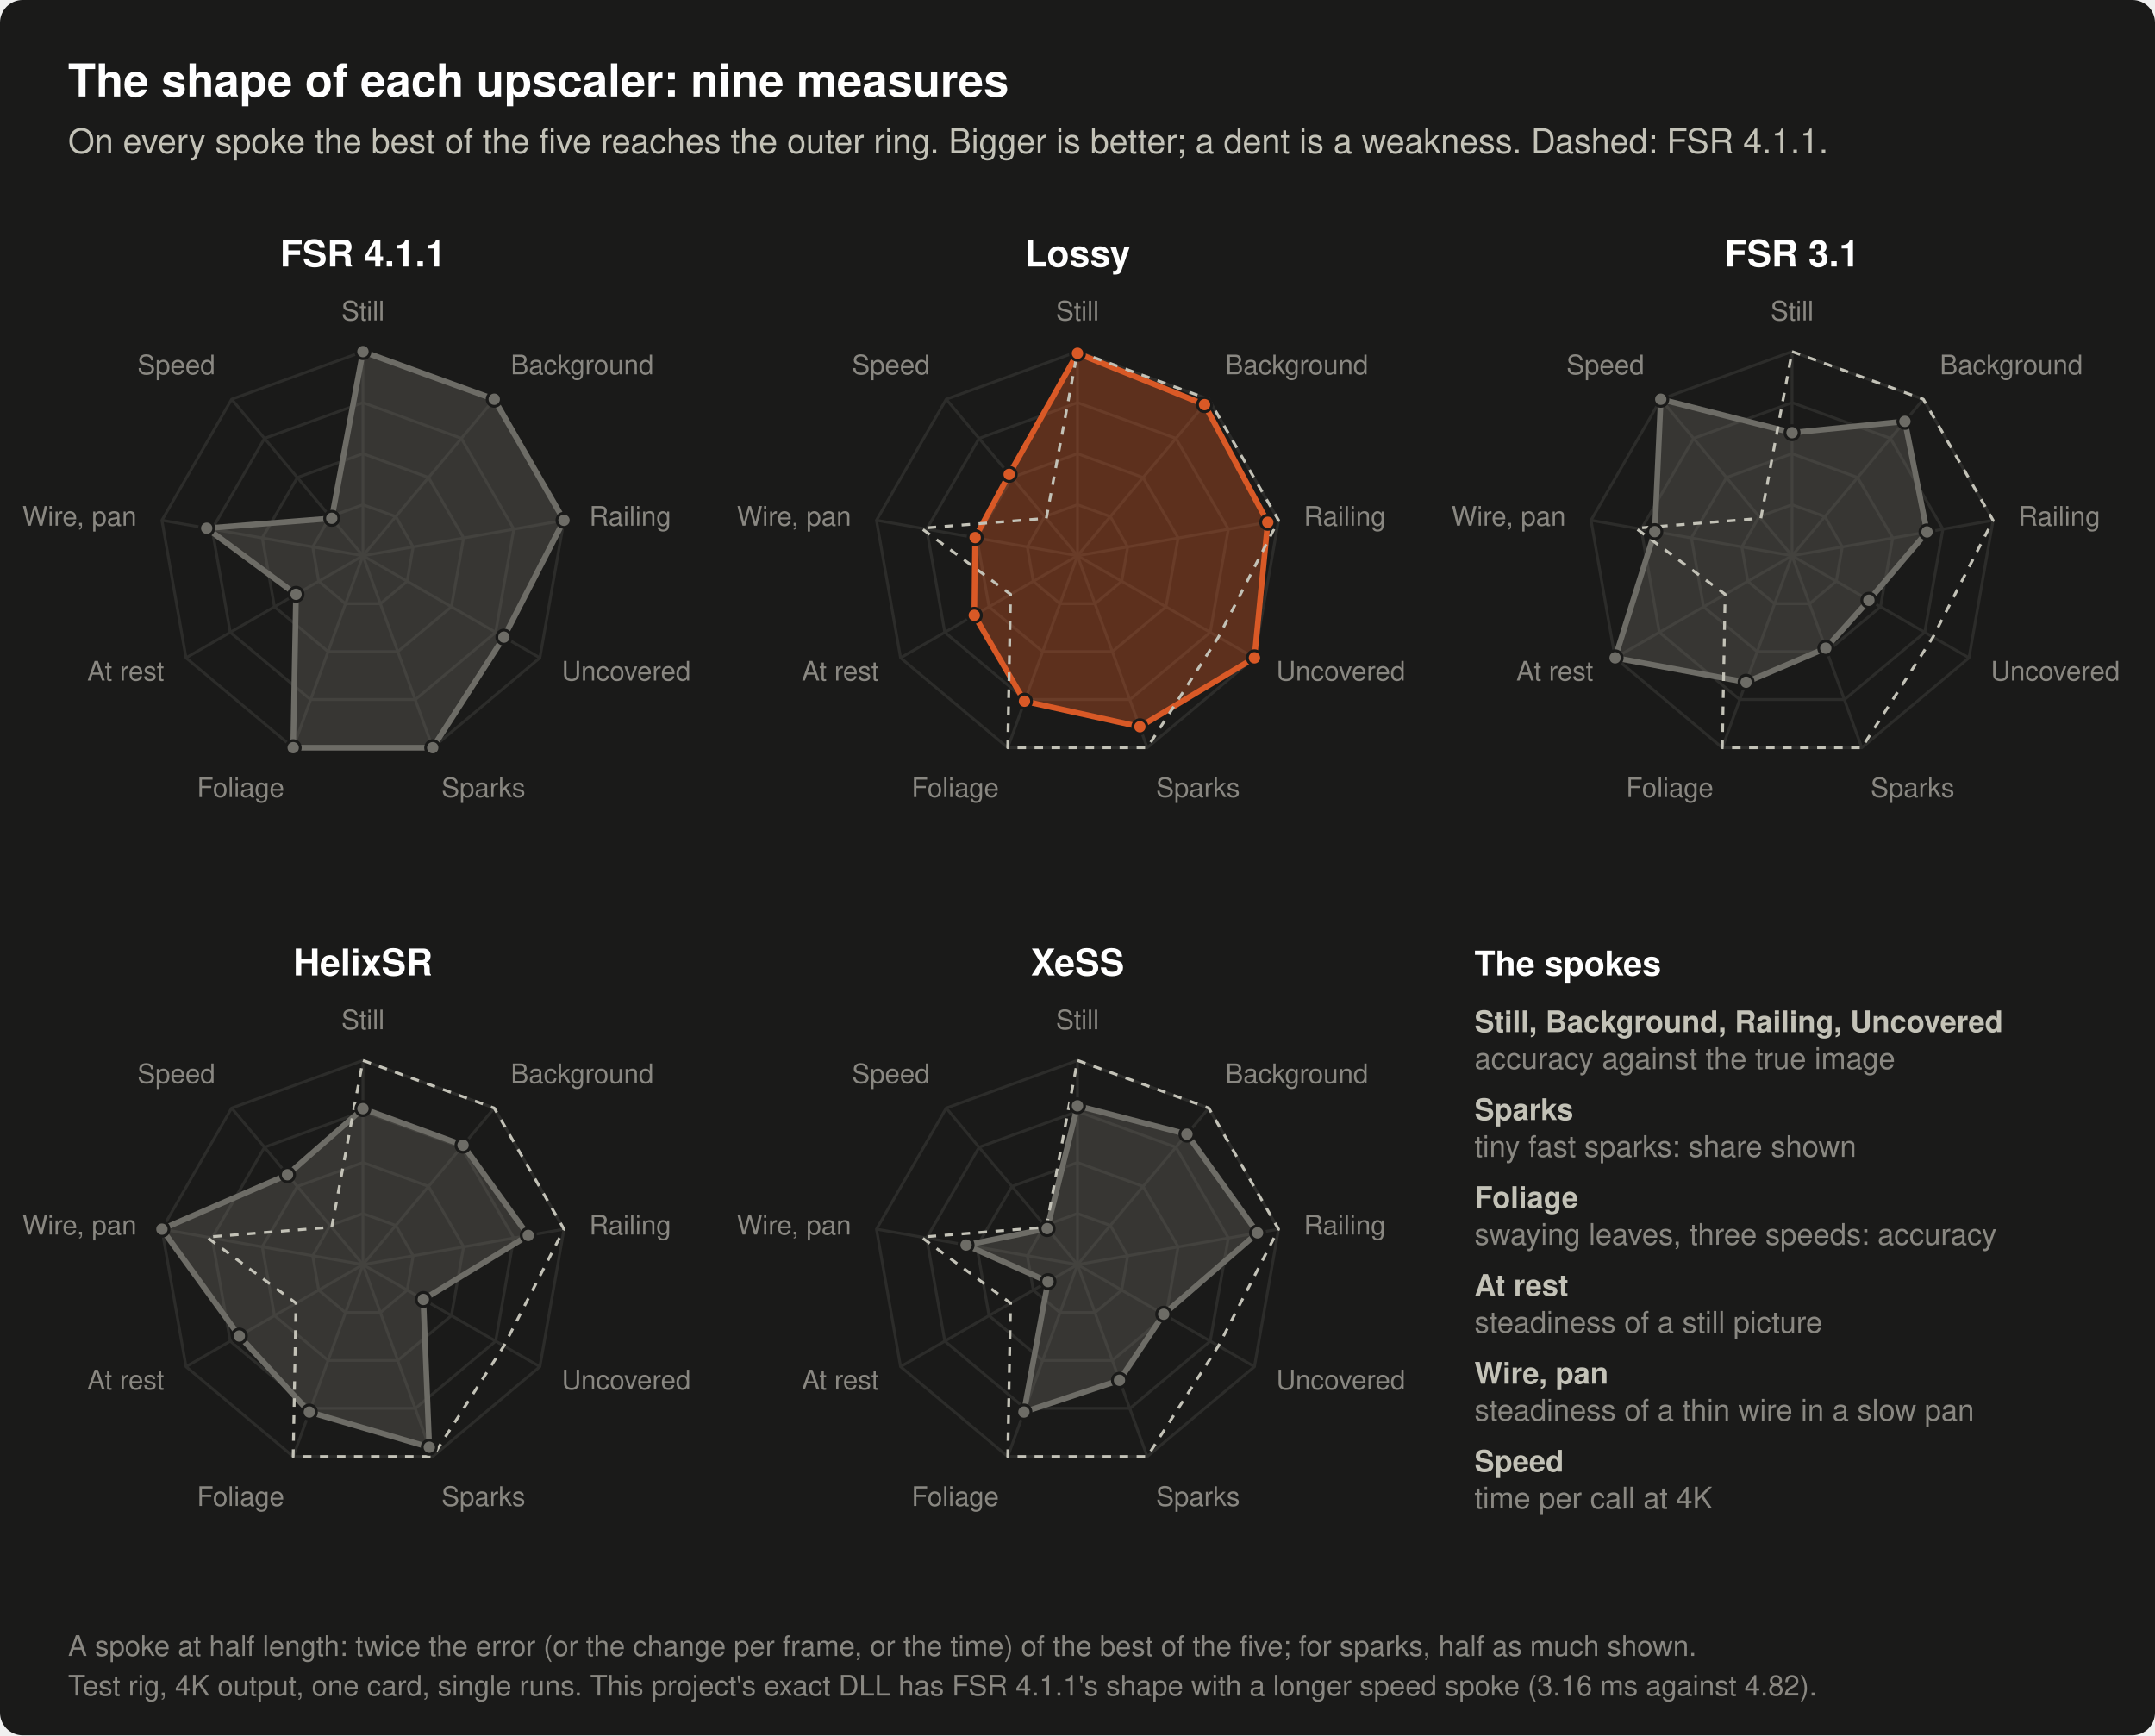
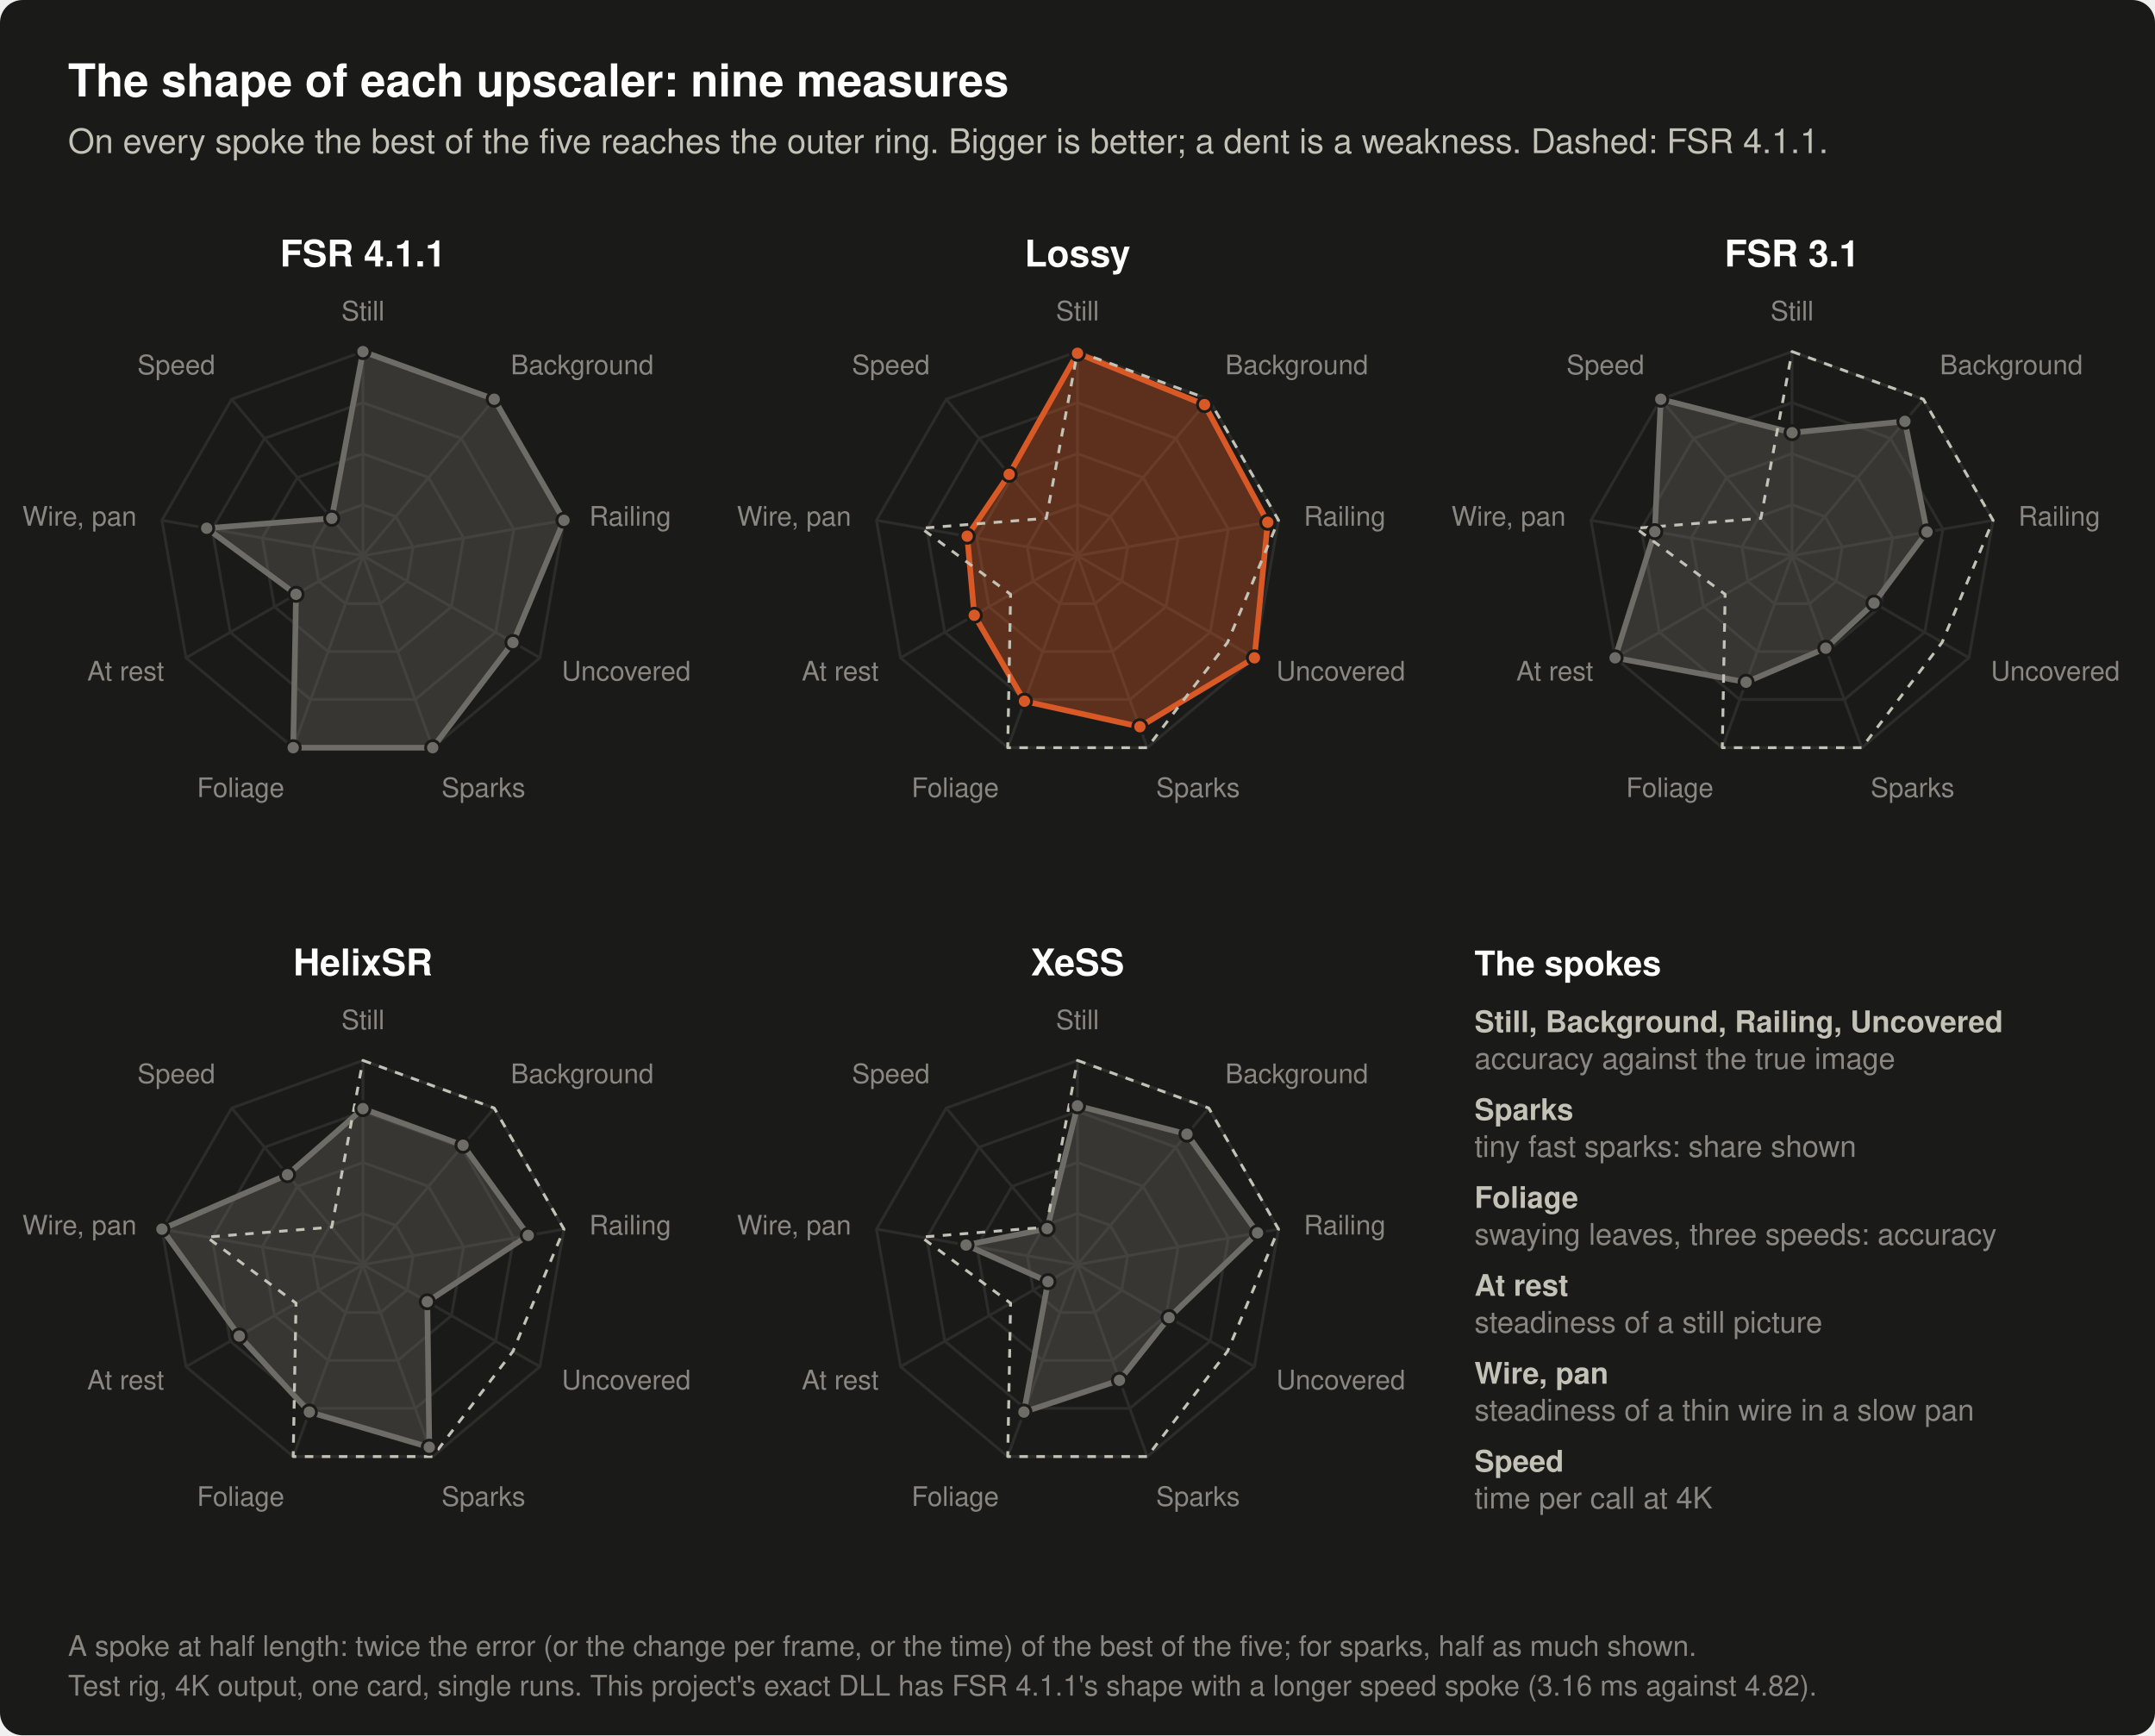
- <svg xmlns="http://www.w3.org/2000/svg" width="760" height="612" viewBox="0 0 760 612" role="img" aria-label="Five radar charts, one per upscaler, each with nine spokes; on every spoke the best of the five reaches the outer ring and the others reach in proportion to it, so a larger shape is better and a dent is a weakness. Still picture: accuracy (dB): FSR 4.1.1 44.33 dB, Lossy 44.26 dB, FSR 3.1 39.94 dB, HelixSR 41.99 dB, XeSS 42.14 dB. Moving background: accuracy (dB): FSR 4.1.1 49.27 dB, Lossy 48.98 dB, FSR 3.1 47.95 dB, HelixSR 46.92 dB, XeSS 47.70 dB. Thin railing in motion: accuracy (dB): FSR 4.1.1 41.82 dB, Lossy 41.34 dB, FSR 3.1 38.36 dB, HelixSR 40.12 dB, XeSS 40.86 dB. Areas a moving object has just uncovered: accuracy (dB): FSR 4.1.1 34.48 dB, Lossy 36.45 dB, FSR 3.1 29.22 dB, HelixSR 27.11 dB, XeSS 30.20 dB. Tiny fast sparks: share of their brightness shown (%): FSR 4.1.1 83%, Lossy 74%, FSR 3.1 40%, HelixSR 79%, XeSS 50%. Leaves swaying without motion vectors, mean of three sway speeds: error (of 255): FSR 4.1.1 11.0, Lossy 14.5, FSR 3.1 16.7, HelixSR 14.3, XeSS 14.3. Still picture: change per frame (of 255): FSR 4.1.1 0.037, Lossy 0.024, FSR 3.1 0.014, HelixSR 0.020, XeSS 0.084. Thin wire under a slow pan: change per frame (of 255): FSR 4.1.1 7.2, Lossy 11.0, FSR 3.1 8.2, HelixSR 5.6, XeSS 10.1. Time per upscale call at 3840x2160 (ms): FSR 4.1.1 4.82 ms, Lossy 2.21 ms, FSR 3.1 1.15 ms, HelixSR 2.00 ms, XeSS 4.99 ms.">
+ <svg xmlns="http://www.w3.org/2000/svg" width="760" height="612" viewBox="0 0 760 612" role="img" aria-label="Five radar charts, one per upscaler, each with nine spokes; on every spoke the best of the five reaches the outer ring and the others reach in proportion to it, so a larger shape is better and a dent is a weakness. Still picture: accuracy (dB): FSR 4.1.1 44.33 dB, Lossy 44.26 dB, FSR 3.1 39.94 dB, HelixSR 41.99 dB, XeSS 42.14 dB. Moving background: accuracy (dB): FSR 4.1.1 49.27 dB, Lossy 48.98 dB, FSR 3.1 47.95 dB, HelixSR 46.92 dB, XeSS 47.70 dB. Thin railing in motion: accuracy (dB): FSR 4.1.1 41.82 dB, Lossy 41.34 dB, FSR 3.1 38.36 dB, HelixSR 40.12 dB, XeSS 40.86 dB. Areas a moving object has just uncovered: accuracy (dB): FSR 4.1.1 34.48 dB, Lossy 35.90 dB, FSR 3.1 29.22 dB, HelixSR 27.11 dB, XeSS 30.20 dB. Tiny fast sparks: share of their brightness shown (%): FSR 4.1.1 83%, Lossy 74%, FSR 3.1 40%, HelixSR 79%, XeSS 50%. Leaves swaying without motion vectors, mean of three sway speeds: error (of 255): FSR 4.1.1 11.0, Lossy 14.5, FSR 3.1 16.7, HelixSR 14.3, XeSS 14.3. Still picture: change per frame (of 255): FSR 4.1.1 0.037, Lossy 0.024, FSR 3.1 0.014, HelixSR 0.020, XeSS 0.084. Thin wire under a slow pan: change per frame (of 255): FSR 4.1.1 7.2, Lossy 10.2, FSR 3.1 8.2, HelixSR 5.6, XeSS 10.1. Time per upscale call at 3840x2160 (ms): FSR 4.1.1 4.82 ms, Lossy 2.21 ms, FSR 3.1 1.15 ms, HelixSR 2.00 ms, XeSS 4.99 ms.">
  <rect x="0.0" y="0.0" width="760.0" height="612.0" rx="8" fill="#1a1a19" />
  <text x="24.0" y="34.0" font-family="-apple-system, 'Segoe UI', Helvetica, Arial, sans-serif" font-size="16" font-weight="600" text-anchor="start" fill="#ffffff">The shape of each upscaler: nine measures</text>
  <text x="24.0" y="54.0" font-family="-apple-system, 'Segoe UI', Helvetica, Arial, sans-serif" font-size="12" text-anchor="start" fill="#c3c2b7">On every spoke the best of the five reaches the outer ring. Bigger is better; a dent is a weakness. Dashed: FSR 4.1.1.</text>
  <text x="128.0" y="94.0" font-family="-apple-system, 'Segoe UI', Helvetica, Arial, sans-serif" font-size="13" font-weight="600" text-anchor="middle" fill="#ffffff">FSR 4.1.1</text>
  <polygon points="128.0,178.0 139.6,182.2 145.7,192.9 143.6,205.0 134.2,212.9 121.8,212.9 112.4,205.0 110.3,192.9 116.4,182.2" fill="none" stroke="#2c2c2a" stroke-width="1" />
  <polygon points="128.0,160.0 151.1,168.4 163.5,189.7 159.2,214.0 140.3,229.8 115.7,229.8 96.8,214.0 92.5,189.7 104.9,168.4" fill="none" stroke="#2c2c2a" stroke-width="1" />
  <polygon points="128.0,142.0 162.7,154.6 181.2,186.6 174.8,223.0 146.5,246.7 109.5,246.7 81.2,223.0 74.8,186.6 93.3,154.6" fill="none" stroke="#2c2c2a" stroke-width="1" />
  <polygon points="128.0,124.0 174.3,140.8 198.9,183.5 190.4,232.0 152.6,263.7 103.4,263.7 65.6,232.0 57.1,183.5 81.7,140.8" fill="none" stroke="#2c2c2a" stroke-width="1" />
  <line x1="128.0" y1="196.0" x2="128.0" y2="124.0" stroke="#2c2c2a" stroke-width="1" />
  <line x1="128.0" y1="196.0" x2="174.3" y2="140.8" stroke="#2c2c2a" stroke-width="1" />
  <line x1="128.0" y1="196.0" x2="198.9" y2="183.5" stroke="#2c2c2a" stroke-width="1" />
  <line x1="128.0" y1="196.0" x2="190.4" y2="232.0" stroke="#2c2c2a" stroke-width="1" />
  <line x1="128.0" y1="196.0" x2="152.6" y2="263.7" stroke="#2c2c2a" stroke-width="1" />
  <line x1="128.0" y1="196.0" x2="103.4" y2="263.7" stroke="#2c2c2a" stroke-width="1" />
  <line x1="128.0" y1="196.0" x2="65.6" y2="232.0" stroke="#2c2c2a" stroke-width="1" />
  <line x1="128.0" y1="196.0" x2="57.1" y2="183.5" stroke="#2c2c2a" stroke-width="1" />
  <line x1="128.0" y1="196.0" x2="81.7" y2="140.8" stroke="#2c2c2a" stroke-width="1" />
-   <polygon points="128.0,124.0 174.3,140.8 198.9,183.5 177.7,224.7 152.6,263.7 103.4,263.7 104.4,209.6 72.9,186.3 117.0,182.8" fill="#6d6c66" fill-opacity="0.35" stroke="#6d6c66" stroke-width="2" stroke-linejoin="round" />
+   <polygon points="128.0,124.0 174.3,140.8 198.9,183.5 180.9,226.6 152.6,263.7 103.4,263.7 104.4,209.6 72.9,186.3 117.0,182.8" fill="#6d6c66" fill-opacity="0.35" stroke="#6d6c66" stroke-width="2" stroke-linejoin="round" />
  <circle cx="128.0" cy="124.0" r="2.5" fill="#6d6c66" stroke="#1a1a19" stroke-width="1" />
  <circle cx="174.3" cy="140.8" r="2.5" fill="#6d6c66" stroke="#1a1a19" stroke-width="1" />
  <circle cx="198.9" cy="183.5" r="2.5" fill="#6d6c66" stroke="#1a1a19" stroke-width="1" />
-   <circle cx="177.7" cy="224.7" r="2.5" fill="#6d6c66" stroke="#1a1a19" stroke-width="1" />
+   <circle cx="180.9" cy="226.6" r="2.5" fill="#6d6c66" stroke="#1a1a19" stroke-width="1" />
  <circle cx="152.6" cy="263.7" r="2.5" fill="#6d6c66" stroke="#1a1a19" stroke-width="1" />
  <circle cx="103.4" cy="263.7" r="2.5" fill="#6d6c66" stroke="#1a1a19" stroke-width="1" />
  <circle cx="104.4" cy="209.6" r="2.5" fill="#6d6c66" stroke="#1a1a19" stroke-width="1" />
  <circle cx="72.9" cy="186.3" r="2.5" fill="#6d6c66" stroke="#1a1a19" stroke-width="1" />
  <circle cx="117.0" cy="182.8" r="2.5" fill="#6d6c66" stroke="#1a1a19" stroke-width="1" />
  <text x="128.0" y="113.0" font-family="-apple-system, 'Segoe UI', Helvetica, Arial, sans-serif" font-size="9.5" text-anchor="middle" fill="#898781">Still</text>
  <text x="180.1" y="132.0" font-family="-apple-system, 'Segoe UI', Helvetica, Arial, sans-serif" font-size="9.5" text-anchor="start" fill="#898781">Background</text>
  <text x="207.8" y="185.4" font-family="-apple-system, 'Segoe UI', Helvetica, Arial, sans-serif" font-size="9.5" text-anchor="start" fill="#898781">Railing</text>
  <text x="198.1" y="240.0" font-family="-apple-system, 'Segoe UI', Helvetica, Arial, sans-serif" font-size="9.5" text-anchor="start" fill="#898781">Uncovered</text>
  <text x="155.7" y="281.1" font-family="-apple-system, 'Segoe UI', Helvetica, Arial, sans-serif" font-size="9.5" text-anchor="start" fill="#898781">Sparks</text>
  <text x="100.3" y="281.1" font-family="-apple-system, 'Segoe UI', Helvetica, Arial, sans-serif" font-size="9.5" text-anchor="end" fill="#898781">Foliage</text>
  <text x="57.9" y="240.0" font-family="-apple-system, 'Segoe UI', Helvetica, Arial, sans-serif" font-size="9.5" text-anchor="end" fill="#898781">At rest</text>
  <text x="48.2" y="185.4" font-family="-apple-system, 'Segoe UI', Helvetica, Arial, sans-serif" font-size="9.5" text-anchor="end" fill="#898781">Wire, pan</text>
  <text x="75.9" y="132.0" font-family="-apple-system, 'Segoe UI', Helvetica, Arial, sans-serif" font-size="9.5" text-anchor="end" fill="#898781">Speed</text>
  <text x="380.0" y="94.0" font-family="-apple-system, 'Segoe UI', Helvetica, Arial, sans-serif" font-size="13" font-weight="600" text-anchor="middle" fill="#ffffff">Lossy</text>
  <polygon points="380.0,178.0 391.6,182.2 397.7,192.9 395.6,205.0 386.2,212.9 373.8,212.9 364.4,205.0 362.3,192.9 368.4,182.2" fill="none" stroke="#2c2c2a" stroke-width="1" />
  <polygon points="380.0,160.0 403.1,168.4 415.5,189.7 411.2,214.0 392.3,229.8 367.7,229.8 348.8,214.0 344.5,189.7 356.9,168.4" fill="none" stroke="#2c2c2a" stroke-width="1" />
  <polygon points="380.0,142.0 414.7,154.6 433.2,186.6 426.8,223.0 398.5,246.7 361.5,246.7 333.2,223.0 326.8,186.6 345.3,154.6" fill="none" stroke="#2c2c2a" stroke-width="1" />
  <polygon points="380.0,124.0 426.3,140.8 450.9,183.5 442.4,232.0 404.6,263.7 355.4,263.7 317.6,232.0 309.1,183.5 333.7,140.8" fill="none" stroke="#2c2c2a" stroke-width="1" />
  <line x1="380.0" y1="196.0" x2="380.0" y2="124.0" stroke="#2c2c2a" stroke-width="1" />
  <line x1="380.0" y1="196.0" x2="426.3" y2="140.8" stroke="#2c2c2a" stroke-width="1" />
  <line x1="380.0" y1="196.0" x2="450.9" y2="183.5" stroke="#2c2c2a" stroke-width="1" />
  <line x1="380.0" y1="196.0" x2="442.4" y2="232.0" stroke="#2c2c2a" stroke-width="1" />
  <line x1="380.0" y1="196.0" x2="404.6" y2="263.7" stroke="#2c2c2a" stroke-width="1" />
  <line x1="380.0" y1="196.0" x2="355.4" y2="263.7" stroke="#2c2c2a" stroke-width="1" />
  <line x1="380.0" y1="196.0" x2="317.6" y2="232.0" stroke="#2c2c2a" stroke-width="1" />
  <line x1="380.0" y1="196.0" x2="309.1" y2="183.5" stroke="#2c2c2a" stroke-width="1" />
  <line x1="380.0" y1="196.0" x2="333.7" y2="140.8" stroke="#2c2c2a" stroke-width="1" />
-   <polygon points="380.0,124.6 424.8,142.7 447.1,184.2 442.4,232.0 402.0,256.3 361.3,247.3 343.6,217.0 343.9,189.6 355.9,167.3" fill="#d95926" fill-opacity="0.35" stroke="#d95926" stroke-width="2" stroke-linejoin="round" />
-   <polygon points="380.0,124.0 426.3,140.8 450.9,183.5 429.7,224.7 404.6,263.7 355.4,263.7 356.4,209.6 324.9,186.3 369.0,182.8" fill="none" stroke="#c3c2b7" stroke-width="1" stroke-dasharray="3 3" stroke-linejoin="round" />
+   <polygon points="380.0,124.6 424.8,142.7 447.1,184.2 442.4,232.0 402.0,256.3 361.3,247.3 343.6,217.0 341.1,189.1 355.9,167.3" fill="#d95926" fill-opacity="0.35" stroke="#d95926" stroke-width="2" stroke-linejoin="round" />
+   <polygon points="380.0,124.0 426.3,140.8 450.9,183.5 432.9,226.6 404.6,263.7 355.4,263.7 356.4,209.6 324.9,186.3 369.0,182.8" fill="none" stroke="#c3c2b7" stroke-width="1" stroke-dasharray="3 3" stroke-linejoin="round" />
  <circle cx="380.0" cy="124.6" r="2.5" fill="#d95926" stroke="#1a1a19" stroke-width="1" />
  <circle cx="424.8" cy="142.7" r="2.5" fill="#d95926" stroke="#1a1a19" stroke-width="1" />
  <circle cx="447.1" cy="184.2" r="2.5" fill="#d95926" stroke="#1a1a19" stroke-width="1" />
  <circle cx="442.4" cy="232.0" r="2.5" fill="#d95926" stroke="#1a1a19" stroke-width="1" />
  <circle cx="402.0" cy="256.3" r="2.5" fill="#d95926" stroke="#1a1a19" stroke-width="1" />
  <circle cx="361.3" cy="247.3" r="2.5" fill="#d95926" stroke="#1a1a19" stroke-width="1" />
  <circle cx="343.6" cy="217.0" r="2.5" fill="#d95926" stroke="#1a1a19" stroke-width="1" />
-   <circle cx="343.9" cy="189.6" r="2.5" fill="#d95926" stroke="#1a1a19" stroke-width="1" />
+   <circle cx="341.1" cy="189.1" r="2.5" fill="#d95926" stroke="#1a1a19" stroke-width="1" />
  <circle cx="355.9" cy="167.3" r="2.5" fill="#d95926" stroke="#1a1a19" stroke-width="1" />
  <text x="380.0" y="113.0" font-family="-apple-system, 'Segoe UI', Helvetica, Arial, sans-serif" font-size="9.5" text-anchor="middle" fill="#898781">Still</text>
  <text x="432.1" y="132.0" font-family="-apple-system, 'Segoe UI', Helvetica, Arial, sans-serif" font-size="9.5" text-anchor="start" fill="#898781">Background</text>
  <text x="459.8" y="185.4" font-family="-apple-system, 'Segoe UI', Helvetica, Arial, sans-serif" font-size="9.5" text-anchor="start" fill="#898781">Railing</text>
  <text x="450.1" y="240.0" font-family="-apple-system, 'Segoe UI', Helvetica, Arial, sans-serif" font-size="9.5" text-anchor="start" fill="#898781">Uncovered</text>
  <text x="407.7" y="281.1" font-family="-apple-system, 'Segoe UI', Helvetica, Arial, sans-serif" font-size="9.5" text-anchor="start" fill="#898781">Sparks</text>
  <text x="352.3" y="281.1" font-family="-apple-system, 'Segoe UI', Helvetica, Arial, sans-serif" font-size="9.5" text-anchor="end" fill="#898781">Foliage</text>
  <text x="309.9" y="240.0" font-family="-apple-system, 'Segoe UI', Helvetica, Arial, sans-serif" font-size="9.5" text-anchor="end" fill="#898781">At rest</text>
  <text x="300.2" y="185.4" font-family="-apple-system, 'Segoe UI', Helvetica, Arial, sans-serif" font-size="9.5" text-anchor="end" fill="#898781">Wire, pan</text>
  <text x="327.9" y="132.0" font-family="-apple-system, 'Segoe UI', Helvetica, Arial, sans-serif" font-size="9.5" text-anchor="end" fill="#898781">Speed</text>
  <text x="632.0" y="94.0" font-family="-apple-system, 'Segoe UI', Helvetica, Arial, sans-serif" font-size="13" font-weight="600" text-anchor="middle" fill="#ffffff">FSR 3.1</text>
  <polygon points="632.0,178.0 643.6,182.2 649.7,192.9 647.6,205.0 638.2,212.9 625.8,212.9 616.4,205.0 614.3,192.9 620.4,182.2" fill="none" stroke="#2c2c2a" stroke-width="1" />
  <polygon points="632.0,160.0 655.1,168.4 667.5,189.7 663.2,214.0 644.3,229.8 619.7,229.8 600.8,214.0 596.5,189.7 608.9,168.4" fill="none" stroke="#2c2c2a" stroke-width="1" />
  <polygon points="632.0,142.0 666.7,154.6 685.2,186.6 678.8,223.0 650.5,246.7 613.5,246.7 585.2,223.0 578.8,186.6 597.3,154.6" fill="none" stroke="#2c2c2a" stroke-width="1" />
  <polygon points="632.0,124.0 678.3,140.8 702.9,183.5 694.4,232.0 656.6,263.7 607.4,263.7 569.6,232.0 561.1,183.5 585.7,140.8" fill="none" stroke="#2c2c2a" stroke-width="1" />
  <line x1="632.0" y1="196.0" x2="632.0" y2="124.0" stroke="#2c2c2a" stroke-width="1" />
  <line x1="632.0" y1="196.0" x2="678.3" y2="140.8" stroke="#2c2c2a" stroke-width="1" />
  <line x1="632.0" y1="196.0" x2="702.9" y2="183.5" stroke="#2c2c2a" stroke-width="1" />
  <line x1="632.0" y1="196.0" x2="694.4" y2="232.0" stroke="#2c2c2a" stroke-width="1" />
  <line x1="632.0" y1="196.0" x2="656.6" y2="263.7" stroke="#2c2c2a" stroke-width="1" />
  <line x1="632.0" y1="196.0" x2="607.4" y2="263.7" stroke="#2c2c2a" stroke-width="1" />
  <line x1="632.0" y1="196.0" x2="569.6" y2="232.0" stroke="#2c2c2a" stroke-width="1" />
  <line x1="632.0" y1="196.0" x2="561.1" y2="183.5" stroke="#2c2c2a" stroke-width="1" />
  <line x1="632.0" y1="196.0" x2="585.7" y2="140.8" stroke="#2c2c2a" stroke-width="1" />
-   <polygon points="632.0,152.6 671.8,148.6 679.6,187.6 659.1,211.7 643.9,228.6 615.8,240.6 569.6,232.0 583.6,187.5 585.7,140.8" fill="#6d6c66" fill-opacity="0.35" stroke="#6d6c66" stroke-width="2" stroke-linejoin="round" />
-   <polygon points="632.0,124.0 678.3,140.8 702.9,183.5 681.7,224.7 656.6,263.7 607.4,263.7 608.4,209.6 576.9,186.3 621.0,182.8" fill="none" stroke="#c3c2b7" stroke-width="1" stroke-dasharray="3 3" stroke-linejoin="round" />
+   <polygon points="632.0,152.6 671.8,148.6 679.6,187.6 660.9,212.7 643.9,228.6 615.8,240.6 569.6,232.0 583.6,187.5 585.7,140.8" fill="#6d6c66" fill-opacity="0.35" stroke="#6d6c66" stroke-width="2" stroke-linejoin="round" />
+   <polygon points="632.0,124.0 678.3,140.8 702.9,183.5 684.9,226.6 656.6,263.7 607.4,263.7 608.4,209.6 576.9,186.3 621.0,182.8" fill="none" stroke="#c3c2b7" stroke-width="1" stroke-dasharray="3 3" stroke-linejoin="round" />
  <circle cx="632.0" cy="152.6" r="2.5" fill="#6d6c66" stroke="#1a1a19" stroke-width="1" />
  <circle cx="671.8" cy="148.6" r="2.5" fill="#6d6c66" stroke="#1a1a19" stroke-width="1" />
  <circle cx="679.6" cy="187.6" r="2.5" fill="#6d6c66" stroke="#1a1a19" stroke-width="1" />
-   <circle cx="659.1" cy="211.7" r="2.5" fill="#6d6c66" stroke="#1a1a19" stroke-width="1" />
+   <circle cx="660.9" cy="212.7" r="2.5" fill="#6d6c66" stroke="#1a1a19" stroke-width="1" />
  <circle cx="643.9" cy="228.6" r="2.5" fill="#6d6c66" stroke="#1a1a19" stroke-width="1" />
  <circle cx="615.8" cy="240.6" r="2.5" fill="#6d6c66" stroke="#1a1a19" stroke-width="1" />
  <circle cx="569.6" cy="232.0" r="2.5" fill="#6d6c66" stroke="#1a1a19" stroke-width="1" />
  <circle cx="583.6" cy="187.5" r="2.5" fill="#6d6c66" stroke="#1a1a19" stroke-width="1" />
  <circle cx="585.7" cy="140.8" r="2.5" fill="#6d6c66" stroke="#1a1a19" stroke-width="1" />
  <text x="632.0" y="113.0" font-family="-apple-system, 'Segoe UI', Helvetica, Arial, sans-serif" font-size="9.5" text-anchor="middle" fill="#898781">Still</text>
  <text x="684.1" y="132.0" font-family="-apple-system, 'Segoe UI', Helvetica, Arial, sans-serif" font-size="9.5" text-anchor="start" fill="#898781">Background</text>
  <text x="711.8" y="185.4" font-family="-apple-system, 'Segoe UI', Helvetica, Arial, sans-serif" font-size="9.5" text-anchor="start" fill="#898781">Railing</text>
  <text x="702.1" y="240.0" font-family="-apple-system, 'Segoe UI', Helvetica, Arial, sans-serif" font-size="9.5" text-anchor="start" fill="#898781">Uncovered</text>
  <text x="659.7" y="281.1" font-family="-apple-system, 'Segoe UI', Helvetica, Arial, sans-serif" font-size="9.5" text-anchor="start" fill="#898781">Sparks</text>
  <text x="604.3" y="281.1" font-family="-apple-system, 'Segoe UI', Helvetica, Arial, sans-serif" font-size="9.5" text-anchor="end" fill="#898781">Foliage</text>
  <text x="561.9" y="240.0" font-family="-apple-system, 'Segoe UI', Helvetica, Arial, sans-serif" font-size="9.5" text-anchor="end" fill="#898781">At rest</text>
  <text x="552.2" y="185.4" font-family="-apple-system, 'Segoe UI', Helvetica, Arial, sans-serif" font-size="9.5" text-anchor="end" fill="#898781">Wire, pan</text>
  <text x="579.9" y="132.0" font-family="-apple-system, 'Segoe UI', Helvetica, Arial, sans-serif" font-size="9.5" text-anchor="end" fill="#898781">Speed</text>
  <text x="128.0" y="344.0" font-family="-apple-system, 'Segoe UI', Helvetica, Arial, sans-serif" font-size="13" font-weight="600" text-anchor="middle" fill="#ffffff">HelixSR</text>
  <polygon points="128.0,428.0 139.6,432.2 145.7,442.9 143.6,455.0 134.2,462.9 121.8,462.9 112.4,455.0 110.3,442.9 116.4,432.2" fill="none" stroke="#2c2c2a" stroke-width="1" />
  <polygon points="128.0,410.0 151.1,418.4 163.5,439.7 159.2,464.0 140.3,479.8 115.7,479.8 96.8,464.0 92.5,439.7 104.9,418.4" fill="none" stroke="#2c2c2a" stroke-width="1" />
  <polygon points="128.0,392.0 162.7,404.6 181.2,436.6 174.8,473.0 146.5,496.7 109.5,496.7 81.2,473.0 74.8,436.6 93.3,404.6" fill="none" stroke="#2c2c2a" stroke-width="1" />
  <polygon points="128.0,374.0 174.3,390.8 198.9,433.5 190.4,482.0 152.6,513.7 103.4,513.7 65.6,482.0 57.1,433.5 81.7,390.8" fill="none" stroke="#2c2c2a" stroke-width="1" />
  <line x1="128.0" y1="446.0" x2="128.0" y2="374.0" stroke="#2c2c2a" stroke-width="1" />
  <line x1="128.0" y1="446.0" x2="174.3" y2="390.8" stroke="#2c2c2a" stroke-width="1" />
  <line x1="128.0" y1="446.0" x2="198.9" y2="433.5" stroke="#2c2c2a" stroke-width="1" />
  <line x1="128.0" y1="446.0" x2="190.4" y2="482.0" stroke="#2c2c2a" stroke-width="1" />
  <line x1="128.0" y1="446.0" x2="152.6" y2="513.7" stroke="#2c2c2a" stroke-width="1" />
  <line x1="128.0" y1="446.0" x2="103.4" y2="513.7" stroke="#2c2c2a" stroke-width="1" />
  <line x1="128.0" y1="446.0" x2="65.6" y2="482.0" stroke="#2c2c2a" stroke-width="1" />
  <line x1="128.0" y1="446.0" x2="57.1" y2="433.5" stroke="#2c2c2a" stroke-width="1" />
  <line x1="128.0" y1="446.0" x2="81.7" y2="390.8" stroke="#2c2c2a" stroke-width="1" />
-   <polygon points="128.0,391.0 163.3,403.9 186.3,435.7 149.3,458.3 151.4,510.4 109.1,498.0 84.4,471.2 57.1,433.5 101.4,414.3" fill="#6d6c66" fill-opacity="0.35" stroke="#6d6c66" stroke-width="2" stroke-linejoin="round" />
-   <polygon points="128.0,374.0 174.3,390.8 198.9,433.5 177.7,474.7 152.6,513.7 103.4,513.7 104.4,459.6 72.9,436.3 117.0,432.8" fill="none" stroke="#c3c2b7" stroke-width="1" stroke-dasharray="3 3" stroke-linejoin="round" />
+   <polygon points="128.0,391.0 163.3,403.9 186.3,435.7 150.7,459.1 151.4,510.4 109.1,498.0 84.4,471.2 57.1,433.5 101.4,414.3" fill="#6d6c66" fill-opacity="0.35" stroke="#6d6c66" stroke-width="2" stroke-linejoin="round" />
+   <polygon points="128.0,374.0 174.3,390.8 198.9,433.5 180.9,476.6 152.6,513.7 103.4,513.7 104.4,459.6 72.9,436.3 117.0,432.8" fill="none" stroke="#c3c2b7" stroke-width="1" stroke-dasharray="3 3" stroke-linejoin="round" />
  <circle cx="128.0" cy="391.0" r="2.5" fill="#6d6c66" stroke="#1a1a19" stroke-width="1" />
  <circle cx="163.3" cy="403.9" r="2.5" fill="#6d6c66" stroke="#1a1a19" stroke-width="1" />
  <circle cx="186.3" cy="435.7" r="2.5" fill="#6d6c66" stroke="#1a1a19" stroke-width="1" />
-   <circle cx="149.3" cy="458.3" r="2.5" fill="#6d6c66" stroke="#1a1a19" stroke-width="1" />
+   <circle cx="150.7" cy="459.1" r="2.5" fill="#6d6c66" stroke="#1a1a19" stroke-width="1" />
  <circle cx="151.4" cy="510.4" r="2.5" fill="#6d6c66" stroke="#1a1a19" stroke-width="1" />
  <circle cx="109.1" cy="498.0" r="2.5" fill="#6d6c66" stroke="#1a1a19" stroke-width="1" />
  <circle cx="84.4" cy="471.2" r="2.5" fill="#6d6c66" stroke="#1a1a19" stroke-width="1" />
  <circle cx="57.1" cy="433.5" r="2.5" fill="#6d6c66" stroke="#1a1a19" stroke-width="1" />
  <circle cx="101.4" cy="414.3" r="2.5" fill="#6d6c66" stroke="#1a1a19" stroke-width="1" />
  <text x="128.0" y="363.0" font-family="-apple-system, 'Segoe UI', Helvetica, Arial, sans-serif" font-size="9.5" text-anchor="middle" fill="#898781">Still</text>
  <text x="180.1" y="382.0" font-family="-apple-system, 'Segoe UI', Helvetica, Arial, sans-serif" font-size="9.5" text-anchor="start" fill="#898781">Background</text>
  <text x="207.8" y="435.4" font-family="-apple-system, 'Segoe UI', Helvetica, Arial, sans-serif" font-size="9.5" text-anchor="start" fill="#898781">Railing</text>
  <text x="198.1" y="490.0" font-family="-apple-system, 'Segoe UI', Helvetica, Arial, sans-serif" font-size="9.5" text-anchor="start" fill="#898781">Uncovered</text>
  <text x="155.7" y="531.1" font-family="-apple-system, 'Segoe UI', Helvetica, Arial, sans-serif" font-size="9.5" text-anchor="start" fill="#898781">Sparks</text>
  <text x="100.3" y="531.1" font-family="-apple-system, 'Segoe UI', Helvetica, Arial, sans-serif" font-size="9.5" text-anchor="end" fill="#898781">Foliage</text>
  <text x="57.9" y="490.0" font-family="-apple-system, 'Segoe UI', Helvetica, Arial, sans-serif" font-size="9.5" text-anchor="end" fill="#898781">At rest</text>
  <text x="48.2" y="435.4" font-family="-apple-system, 'Segoe UI', Helvetica, Arial, sans-serif" font-size="9.5" text-anchor="end" fill="#898781">Wire, pan</text>
  <text x="75.9" y="382.0" font-family="-apple-system, 'Segoe UI', Helvetica, Arial, sans-serif" font-size="9.5" text-anchor="end" fill="#898781">Speed</text>
  <text x="380.0" y="344.0" font-family="-apple-system, 'Segoe UI', Helvetica, Arial, sans-serif" font-size="13" font-weight="600" text-anchor="middle" fill="#ffffff">XeSS</text>
  <polygon points="380.0,428.0 391.6,432.2 397.7,442.9 395.6,455.0 386.2,462.9 373.8,462.9 364.4,455.0 362.3,442.9 368.4,432.2" fill="none" stroke="#2c2c2a" stroke-width="1" />
  <polygon points="380.0,410.0 403.1,418.4 415.5,439.7 411.2,464.0 392.3,479.8 367.7,479.8 348.8,464.0 344.5,439.7 356.9,418.4" fill="none" stroke="#2c2c2a" stroke-width="1" />
  <polygon points="380.0,392.0 414.7,404.6 433.2,436.6 426.8,473.0 398.5,496.7 361.5,496.7 333.2,473.0 326.8,436.6 345.3,404.6" fill="none" stroke="#2c2c2a" stroke-width="1" />
  <polygon points="380.0,374.0 426.3,390.8 450.9,433.5 442.4,482.0 404.6,513.7 355.4,513.7 317.6,482.0 309.1,433.5 333.7,390.8" fill="none" stroke="#2c2c2a" stroke-width="1" />
  <line x1="380.0" y1="446.0" x2="380.0" y2="374.0" stroke="#2c2c2a" stroke-width="1" />
  <line x1="380.0" y1="446.0" x2="426.3" y2="390.8" stroke="#2c2c2a" stroke-width="1" />
  <line x1="380.0" y1="446.0" x2="450.9" y2="433.5" stroke="#2c2c2a" stroke-width="1" />
  <line x1="380.0" y1="446.0" x2="442.4" y2="482.0" stroke="#2c2c2a" stroke-width="1" />
  <line x1="380.0" y1="446.0" x2="404.6" y2="513.7" stroke="#2c2c2a" stroke-width="1" />
  <line x1="380.0" y1="446.0" x2="355.4" y2="513.7" stroke="#2c2c2a" stroke-width="1" />
  <line x1="380.0" y1="446.0" x2="317.6" y2="482.0" stroke="#2c2c2a" stroke-width="1" />
  <line x1="380.0" y1="446.0" x2="309.1" y2="433.5" stroke="#2c2c2a" stroke-width="1" />
  <line x1="380.0" y1="446.0" x2="333.7" y2="390.8" stroke="#2c2c2a" stroke-width="1" />
-   <polygon points="380.0,390.0 418.6,400.0 443.5,434.8 410.4,463.5 394.8,486.8 361.1,498.0 369.6,452.0 340.7,439.1 369.3,433.3" fill="#6d6c66" fill-opacity="0.35" stroke="#6d6c66" stroke-width="2" stroke-linejoin="round" />
-   <polygon points="380.0,374.0 426.3,390.8 450.9,433.5 429.7,474.7 404.6,513.7 355.4,513.7 356.4,459.6 324.9,436.3 369.0,432.8" fill="none" stroke="#c3c2b7" stroke-width="1" stroke-dasharray="3 3" stroke-linejoin="round" />
+   <polygon points="380.0,390.0 418.6,400.0 443.5,434.8 412.3,464.7 394.8,486.8 361.1,498.0 369.6,452.0 340.7,439.1 369.3,433.3" fill="#6d6c66" fill-opacity="0.35" stroke="#6d6c66" stroke-width="2" stroke-linejoin="round" />
+   <polygon points="380.0,374.0 426.3,390.8 450.9,433.5 432.9,476.6 404.6,513.7 355.4,513.7 356.4,459.6 324.9,436.3 369.0,432.8" fill="none" stroke="#c3c2b7" stroke-width="1" stroke-dasharray="3 3" stroke-linejoin="round" />
  <circle cx="380.0" cy="390.0" r="2.5" fill="#6d6c66" stroke="#1a1a19" stroke-width="1" />
  <circle cx="418.6" cy="400.0" r="2.5" fill="#6d6c66" stroke="#1a1a19" stroke-width="1" />
  <circle cx="443.5" cy="434.8" r="2.5" fill="#6d6c66" stroke="#1a1a19" stroke-width="1" />
-   <circle cx="410.4" cy="463.5" r="2.5" fill="#6d6c66" stroke="#1a1a19" stroke-width="1" />
+   <circle cx="412.3" cy="464.7" r="2.5" fill="#6d6c66" stroke="#1a1a19" stroke-width="1" />
  <circle cx="394.8" cy="486.8" r="2.5" fill="#6d6c66" stroke="#1a1a19" stroke-width="1" />
  <circle cx="361.1" cy="498.0" r="2.5" fill="#6d6c66" stroke="#1a1a19" stroke-width="1" />
  <circle cx="369.6" cy="452.0" r="2.5" fill="#6d6c66" stroke="#1a1a19" stroke-width="1" />
  <circle cx="340.7" cy="439.1" r="2.5" fill="#6d6c66" stroke="#1a1a19" stroke-width="1" />
  <circle cx="369.3" cy="433.3" r="2.5" fill="#6d6c66" stroke="#1a1a19" stroke-width="1" />
  <text x="380.0" y="363.0" font-family="-apple-system, 'Segoe UI', Helvetica, Arial, sans-serif" font-size="9.5" text-anchor="middle" fill="#898781">Still</text>
  <text x="432.1" y="382.0" font-family="-apple-system, 'Segoe UI', Helvetica, Arial, sans-serif" font-size="9.5" text-anchor="start" fill="#898781">Background</text>
  <text x="459.8" y="435.4" font-family="-apple-system, 'Segoe UI', Helvetica, Arial, sans-serif" font-size="9.5" text-anchor="start" fill="#898781">Railing</text>
  <text x="450.1" y="490.0" font-family="-apple-system, 'Segoe UI', Helvetica, Arial, sans-serif" font-size="9.5" text-anchor="start" fill="#898781">Uncovered</text>
  <text x="407.7" y="531.1" font-family="-apple-system, 'Segoe UI', Helvetica, Arial, sans-serif" font-size="9.5" text-anchor="start" fill="#898781">Sparks</text>
  <text x="352.3" y="531.1" font-family="-apple-system, 'Segoe UI', Helvetica, Arial, sans-serif" font-size="9.5" text-anchor="end" fill="#898781">Foliage</text>
  <text x="309.9" y="490.0" font-family="-apple-system, 'Segoe UI', Helvetica, Arial, sans-serif" font-size="9.5" text-anchor="end" fill="#898781">At rest</text>
  <text x="300.2" y="435.4" font-family="-apple-system, 'Segoe UI', Helvetica, Arial, sans-serif" font-size="9.5" text-anchor="end" fill="#898781">Wire, pan</text>
  <text x="327.9" y="382.0" font-family="-apple-system, 'Segoe UI', Helvetica, Arial, sans-serif" font-size="9.5" text-anchor="end" fill="#898781">Speed</text>
  <text x="520.0" y="344.0" font-family="-apple-system, 'Segoe UI', Helvetica, Arial, sans-serif" font-size="12" font-weight="600" text-anchor="start" fill="#ffffff">The spokes</text>
  <text x="520.0" y="364.0" font-family="-apple-system, 'Segoe UI', Helvetica, Arial, sans-serif" font-size="10.5" font-weight="600" text-anchor="start" fill="#c3c2b7">Still, Background, Railing, Uncovered</text>
  <text x="520.0" y="377.0" font-family="-apple-system, 'Segoe UI', Helvetica, Arial, sans-serif" font-size="10.5" text-anchor="start" fill="#898781">accuracy against the true image</text>
  <text x="520.0" y="395.0" font-family="-apple-system, 'Segoe UI', Helvetica, Arial, sans-serif" font-size="10.5" font-weight="600" text-anchor="start" fill="#c3c2b7">Sparks</text>
  <text x="520.0" y="408.0" font-family="-apple-system, 'Segoe UI', Helvetica, Arial, sans-serif" font-size="10.5" text-anchor="start" fill="#898781">tiny fast sparks: share shown</text>
  <text x="520.0" y="426.0" font-family="-apple-system, 'Segoe UI', Helvetica, Arial, sans-serif" font-size="10.5" font-weight="600" text-anchor="start" fill="#c3c2b7">Foliage</text>
  <text x="520.0" y="439.0" font-family="-apple-system, 'Segoe UI', Helvetica, Arial, sans-serif" font-size="10.5" text-anchor="start" fill="#898781">swaying leaves, three speeds: accuracy</text>
  <text x="520.0" y="457.0" font-family="-apple-system, 'Segoe UI', Helvetica, Arial, sans-serif" font-size="10.5" font-weight="600" text-anchor="start" fill="#c3c2b7">At rest</text>
  <text x="520.0" y="470.0" font-family="-apple-system, 'Segoe UI', Helvetica, Arial, sans-serif" font-size="10.5" text-anchor="start" fill="#898781">steadiness of a still picture</text>
  <text x="520.0" y="488.0" font-family="-apple-system, 'Segoe UI', Helvetica, Arial, sans-serif" font-size="10.5" font-weight="600" text-anchor="start" fill="#c3c2b7">Wire, pan</text>
  <text x="520.0" y="501.0" font-family="-apple-system, 'Segoe UI', Helvetica, Arial, sans-serif" font-size="10.5" text-anchor="start" fill="#898781">steadiness of a thin wire in a slow pan</text>
  <text x="520.0" y="519.0" font-family="-apple-system, 'Segoe UI', Helvetica, Arial, sans-serif" font-size="10.5" font-weight="600" text-anchor="start" fill="#c3c2b7">Speed</text>
  <text x="520.0" y="532.0" font-family="-apple-system, 'Segoe UI', Helvetica, Arial, sans-serif" font-size="10.5" text-anchor="start" fill="#898781">time per call at 4K</text>
  <text x="24.0" y="584.0" font-family="-apple-system, 'Segoe UI', Helvetica, Arial, sans-serif" font-size="10" text-anchor="start" fill="#898781">A spoke at half length: twice the error (or the change per frame, or the time) of the best of the five; for sparks, half as much shown.</text>
  <text x="24.0" y="598.0" font-family="-apple-system, 'Segoe UI', Helvetica, Arial, sans-serif" font-size="10" text-anchor="start" fill="#898781">Test rig, 4K output, one card, single runs. This project's exact DLL has FSR 4.1.1's shape with a longer speed spoke (3.16 ms against 4.82).</text>
</svg>
